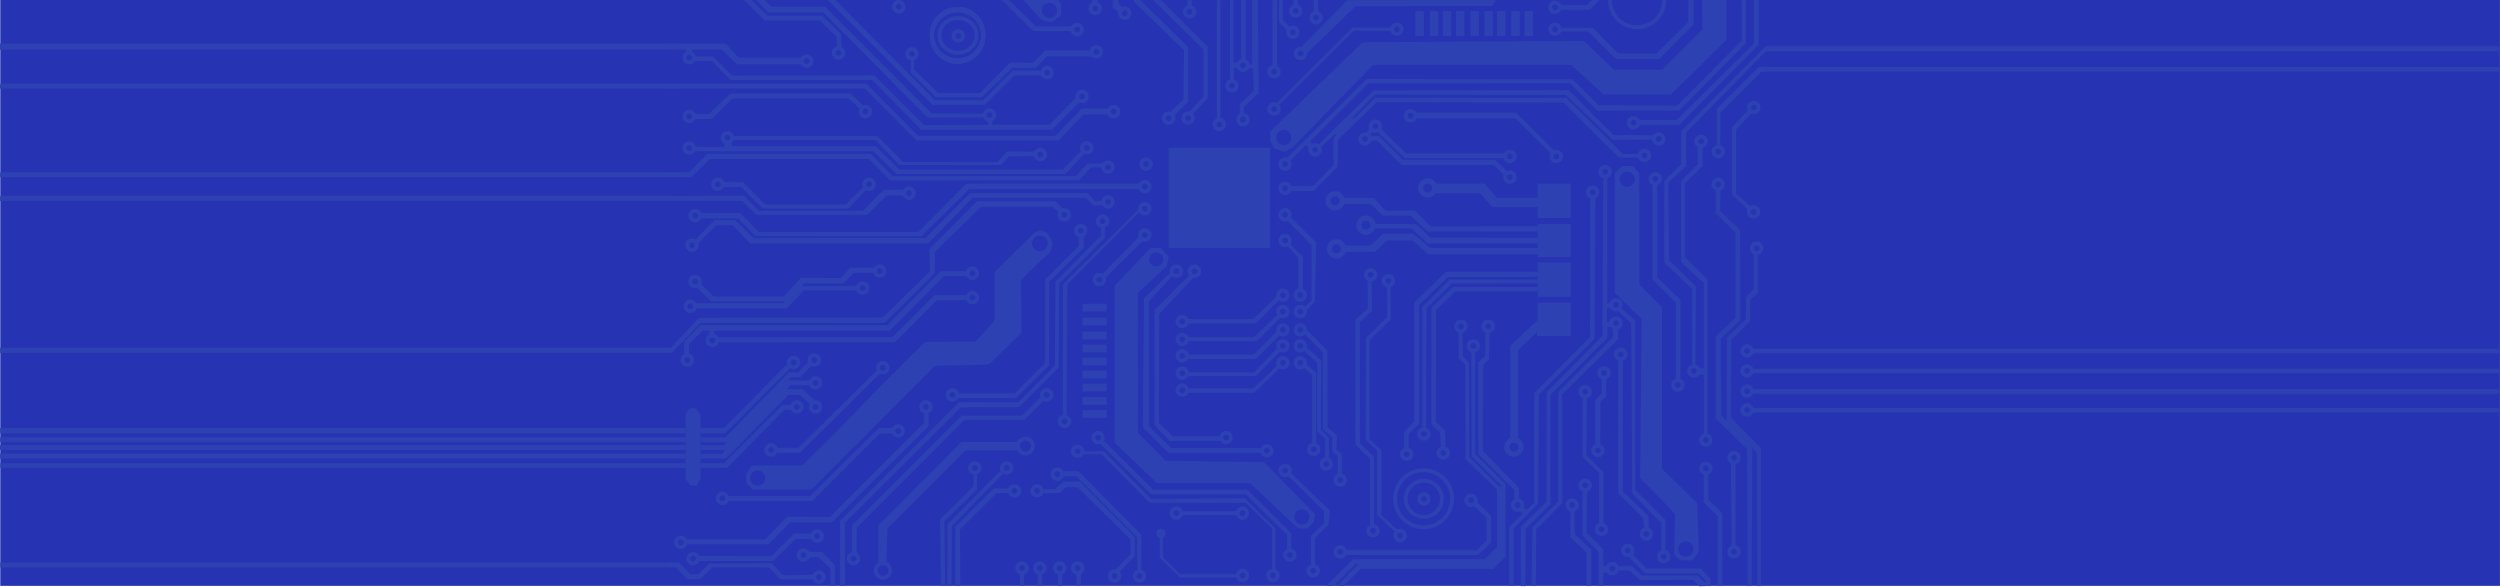
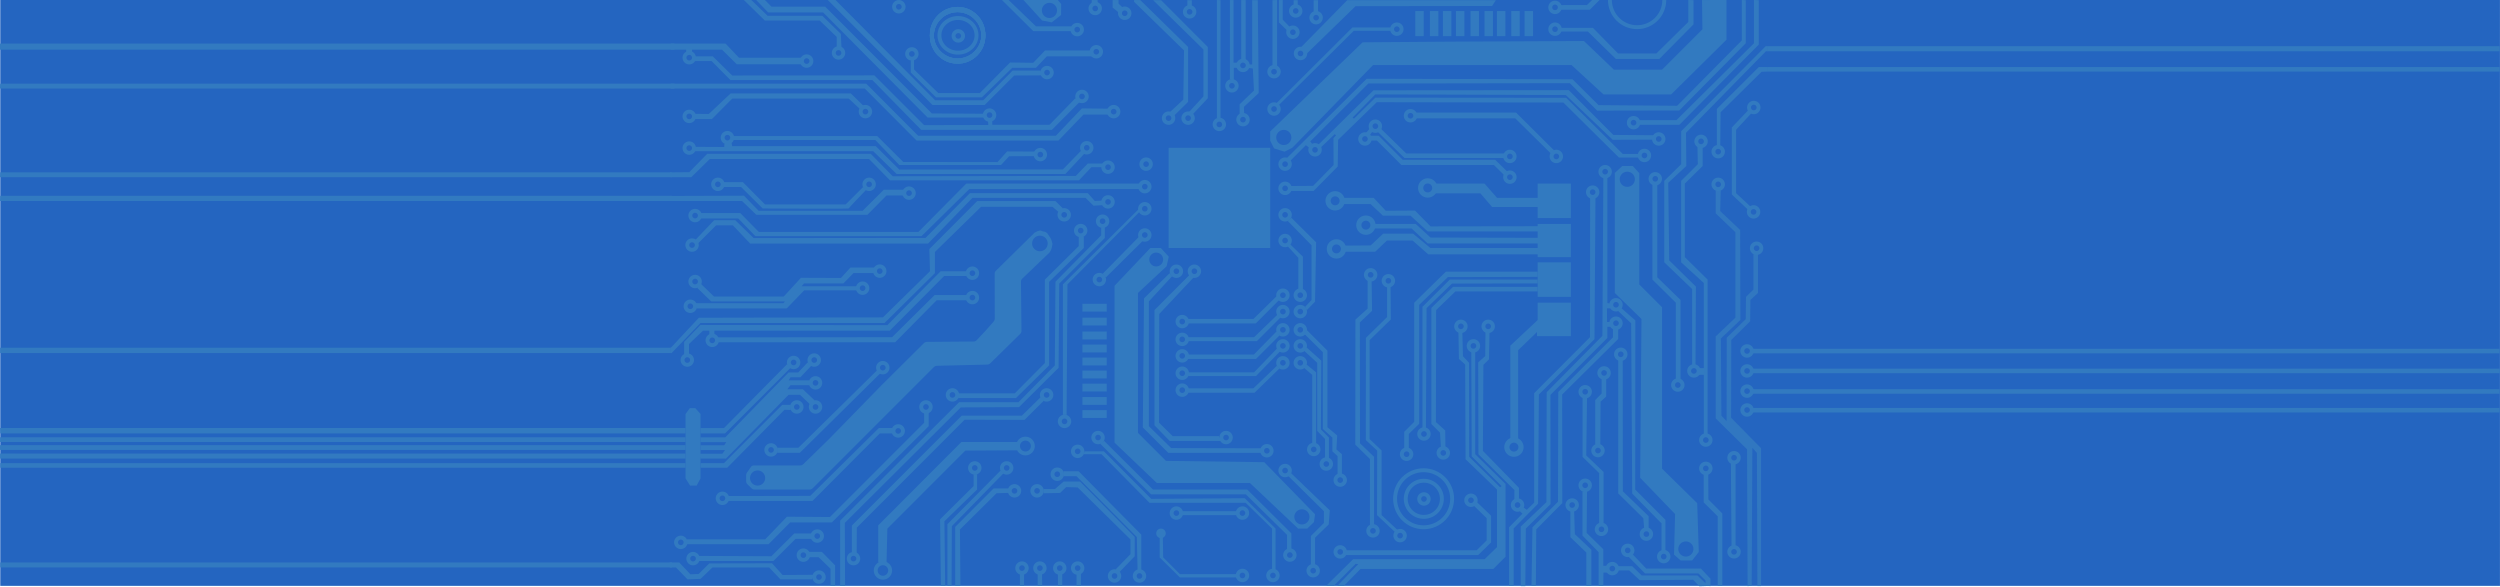
<svg xmlns="http://www.w3.org/2000/svg" viewBox="0 0 1920.23 450.13">
  <defs>
-     <style>.a{fill:#2633b2;}.b,.f{fill:#2d41b2;}.c,.d{fill:none;stroke:#2d41b2;stroke-miterlimit:10;}.c{stroke-width:4px;}.d{stroke-width:3px;}.e{fill:#2d41b2;}.f{opacity:0.87;}</style>
+     <style>.a{fill:#2465c0;}.b,.f{fill:#327AC0;}.c,.d{fill:none;stroke:#327AC0;stroke-miterlimit:10;}.c{stroke-width:4px;}.d{stroke-width:3px;}.e{fill:#327AC0;}.f{opacity:0.87;}</style>
  </defs>
  <path d="M800.36 0c-1.2.06-2.4.08-3.58 0H.2v450h1920V0z" class="a" />
  <path d="M576.68 358.8l-3.07 4.43a3 3 0 0 0-.5 1.7v4.83a3 3 0 0 0 .9 2.12l3.3 3.24a3 3 0 0 0 2.2.88H622a3 3 0 0 0 2.12-.88l93.27-93.27a3 3 0 0 1 2-.88l39.1-.94a3 3 0 0 0 2-.86l23.2-22.77a3 3 0 0 0 .9-2.18l-.4-37.92a3 3 0 0 1 .9-2.2l21.1-20.2a11.47 11.47 0 0 0 1.8-4.3l.4-2.18a18 18 0 0 0-1.3-4.25l-2.6-3.88a4.8 4.8 0 0 0-3.3-1.5l-2.2-.8a12.3 12.3 0 0 0-4.3 1.7L764.9 208a3 3 0 0 0-.9 2.15l.07 34.7a3 3 0 0 1-.75 2l-6.75 7.66-6.42 6.8a3 3 0 0 1-2.16 1l-36.2.3a3 3 0 0 0-2.1.9L677 296l-40.5 41.5-19.63 19.15a3 3 0 0 1-2.1.85h-35.7a3 3 0 0 0-2.46 1.3zm306.9-168.3l-27.5 29V340l32.5 31h71.5l37 35h7l5.16-5 .83-6-39-40-75.5-1-21.5-21.5V225l22-20.5 1.64-7.37-6.1-6.63h-8m92-89.5v7l3 6 8 2.5 6-3 62-63.5h152.5l24.5 22.5h52l42.5-42V0l-18.8.04.3 22.46-31 31h-37l-23-22-103 .5-67 .5-71 68.5m-78 12.5h78v77h-78zm342.5 19.5l6-5.5h8l5 5.5v85.5l17.5 17.5v124l27 26.5 1.2 37.5-5.1 6.5h-8.8l-5.1-4.5.8-31.17-26.8-27.83 1-122-20.5-20v-92M786.1 0l14.33 15.75 7.43 1.42L815 11.5l.07-8.42L812.5 0h-26.43m-259.5 318l3.25-4.5h4.25l4 4.5v49.44l-3 5.56h-5l-3.5-5.56V318m654.5-72.17l-21 19.67V339h6v-70l14.5-14v3.17h26V232.5h-25.5v13.33m0-44.33h25.5V228h-25.5zm0-29.5h25.5v25.5h-25.5zm25.5-4.5h-25.5V159h-35l-9-10.5h-36V141h39.17l9.66 11h31.17v-11h25.5v26.5" class="b" />
  <path d="M1054.57 172v3.5h29.67l12.33 11.5h85.5v-4.33l-83.28-.2-11.4-10.47h-32.9" class="b" />
  <path d="M1033.07 188.67l19.72-.17 9.6-9h23l13.3 11h83.3v4.83h-85l-12-10.58h-19.7l-9 8.58H1033v-4.66m-201.6 44.66h18.67v6H831.4zm0 10.67h18.67v6H831.4zm0 10.67h18.67v6H831.4zm0 10h18.67v6H831.4zm0 10h18.67v6H831.4zm0 10h18.67v6H831.4zm0 10h18.67v6H831.4zm0 10.33h18.67v6H831.4zm0 10h18.67v6H831.4z" class="b" />
  <circle cx="581.9" cy="367.17" r="5.83" class="a" />
  <circle cx="798.74" cy="187" r="6" class="a" />
  <circle cx="888.07" cy="199.33" r="5.33" class="a" />
  <circle cx="1026.51" cy="191.19" r="5.44" class="c" />
  <circle cx="1049.13" cy="172.94" r="5.44" class="c" />
  <circle cx="1025.51" cy="154.25" r="5.44" class="c" />
  <circle cx="1096.63" cy="144.37" r="5.44" class="c" />
  <circle cx="1162.84" cy="343.44" r="5.44" class="c" />
  <circle cx="908.07" cy="247" r="3.66" class="d" />
  <circle cx="908.07" cy="260.67" r="3.66" class="d" />
  <circle cx="908.07" cy="273.34" r="3.66" class="d" />
  <circle cx="908.07" cy="286.67" r="3.66" class="d" />
  <circle cx="908.07" cy="299.67" r="3.66" class="d" />
  <circle cx="985.4" cy="226.75" r="3.66" class="d" />
  <circle cx="985.4" cy="239.33" r="3.66" class="d" />
  <circle cx="985.4" cy="253.34" r="3.66" class="d" />
  <circle cx="985.4" cy="265.67" r="3.66" class="d" />
  <circle cx="985.4" cy="278.67" r="3.66" class="d" />
  <circle cx="998.73" cy="278.67" r="3.66" class="d" />
  <circle cx="998.73" cy="265.67" r="3.66" class="d" />
  <circle cx="998.73" cy="253.34" r="3.66" class="d" />
  <circle cx="998.73" cy="239.33" r="3.66" class="d" />
  <circle cx="998.73" cy="226.75" r="3.66" class="d" />
  <circle cx="987.07" cy="184.75" r="3.66" class="d" />
  <circle cx="987.07" cy="165" r="3.66" class="d" />
  <circle cx="987.07" cy="144.66" r="3.66" class="d" />
  <circle cx="987.07" cy="126.08" r="3.66" class="d" />
  <circle cx="1010.07" cy="115.08" r="3.66" class="d" />
  <circle cx="917.4" cy="208.33" r="3.66" class="d" />
  <circle cx="903.57" cy="208.33" r="3.66" class="d" />
  <circle cx="941.73" cy="336.08" r="3.66" class="d" />
  <circle cx="973.07" cy="346.22" r="3.66" class="d" />
  <circle cx="1009.07" cy="345.22" r="3.66" class="d" />
  <circle cx="1018.73" cy="356.41" r="3.66" class="d" />
  <circle cx="1029.41" cy="368.75" r="3.66" class="d" />
  <circle cx="1052.79" cy="211.09" r="3.66" class="d" />
  <circle cx="1066.4" cy="215.66" r="3.66" class="d" />
  <circle cx="1054.57" cy="407.75" r="3.66" class="d" />
  <circle cx="1075.4" cy="411.41" r="3.66" class="d" />
  <circle cx="1093.73" cy="333.34" r="3.66" class="d" />
  <circle cx="1080.4" cy="348.88" r="3.66" class="d" />
  <circle cx="1108.57" cy="347.88" r="3.66" class="d" />
  <circle cx="1143.07" cy="250.66" r="3.66" class="d" />
  <circle cx="1131.73" cy="265.67" r="3.66" class="d" />
  <circle cx="1122.05" cy="250.66" r="3.66" class="d" transform="rotate(-60 1122.078 250.604)" />
  <circle cx="844.4" cy="214.75" r="3.66" class="d" />
  <circle cx="879.32" cy="180.5" r="3.66" class="d" />
  <circle cx="879.32" cy="160.34" r="3.66" class="d" />
  <circle cx="879.32" cy="143.37" r="3.66" class="d" />
  <circle cx="880.32" cy="126.08" r="3.66" class="d" />
  <circle cx="817.65" cy="323.66" r="3.66" class="d" />
  <circle cx="827.74" cy="436.34" r="3.66" class="d" />
  <circle cx="813.99" cy="436.34" r="3.66" class="d" />
  <circle cx="798.74" cy="436.34" r="3.66" class="d" />
  <circle cx="784.98" cy="436.34" r="3.66" class="d" />
  <circle cx="843.4" cy="336.08" r="3.66" class="d" />
  <circle cx="827.74" cy="346.67" r="3.66" class="d" />
  <circle cx="903.57" cy="394.09" r="3.66" class="d" />
  <circle cx="954.32" cy="394.09" r="3.66" class="d" />
  <circle cx="987.07" cy="361.42" r="3.66" class="d" />
  <circle cx="1008.65" cy="438.34" r="3.66" class="d" />
  <circle cx="990.73" cy="426.34" r="3.66" class="d" />
  <circle cx="977.73" cy="442.01" r="3.66" class="d" />
  <circle cx="954.32" cy="442.01" r="3.66" class="d" />
  <circle cx="891.73" cy="409.66" r="3.66" class="b" />
  <path d="M908.24 392.67h41.33v3h-41.33zm-17.5 19.66v15.84l15.5 15.33H950V441h-43.7l-12.87-12.88-.28-16.1-2.43.3" class="b" />
  <path d="M832.24 348.88h13.83l36.83 37.3h73.84L977.07 406v31.33h2.67V406l-23.67-23.33-71.83.5-36.34-36.5h-14.83l-.83 2.2" class="b" />
  <path d="M844.9 340.67l39.17 39h72.83l31.67 31.17v11a21 21 0 0 1 3.33.85v-13L957.98 376h-72.4l-37.5-37.33zm144.67 25l27.33 27v9l-10 10v22.16h3.17v-20.8l10.5-10.2.83-10.83-29.88-28.7-1.95 2.37M846.9 210.33l28.67-29.24 2.5 3.6-28.67 28.4-2.5-2.9m65.67 34.8h50.17l17.83-17.5 2.17 2.7-18.17 18.2h-52V245" class="b" />
  <path d="M912.57 259h50.67l18.5-17.83 1.66 2.83-18 18h-52.83v-3" class="b" />
  <path d="M912.57 272.33h50.5l17.33-17.66 2.34 3-18 18h-53l.83-3.34" class="b" />
  <path d="M912.57 286h50.67l17.5-18.17 2.66 1.84-18.66 19.16h-52.17V286" class="b" />
  <path d="M912.57 298.25h50.17l18.16-17.42 1.84 2.17-19.17 18.67h-51v-3.42m76.5-109.08l8.17 8.83v24.17h3.5v-25.04l-10-9.7-1.68 1.74" class="b" />
  <path d="M989.06 169.67l18.34 18.74v42l-5 5.3 1.34 2.5 6.33-6.5.83-45.6-19-18.8-2.84 2.5m12.5 112.7l6.34 5.4v52.8h3V286l-7.33-6-2 2.33" class="b" />
  <path d="M1001.57 269.33l10.17 9.34V331l6 6.17v14.66h3v-15.75l-6.17-6.25.33-52.83-11.16-10-2.17 2.33" class="b" />
  <path d="M1002.4 257l13.67 13.5v59l7.32 6.58v10.6l4 3.66v14.16h3.3v-15.62l-4.2-3.66.6-10.72-7.5-6.33v-58.84l-16-16-1.4 3.67m-103.8-47.17l-19.7 19.34-.9 99.16 19.6 19.5h72.7l-1.38-3.5-69.13-.16-17.15-16.84V231.5l18-19.5-2.16-2.17" class="b" />
  <path d="M913.74 211.1l-27 27.07v88.5l11.66 12h39.67l-1.9-3.67h-35.43l-10.5-10.33.16-83.5 26.34-28-3-2.08" class="b" />
  <circle cx="999.98" cy="397.01" r="5.83" class="a" />
  <circle cx="986.07" cy="105.58" r="5.83" class="a" />
  <circle cx="1294.9" cy="421.68" r="5.83" class="a" />
  <circle cx="1249.9" cy="137.7" r="5.83" class="a" />
  <circle cx="806.07" cy="8" r="5.83" class="a" />
  <path d="M875.24 160l-58.84 58.4v100.27h2.84l.66-100.26 55.34-55.7V160M826.9 441v9h3.34v-10.17L826.9 441m-14.33-.17h3.33V450h-3.33zm-15.54 0V450h3.5l-.17-9.17h-3.33M786.57 450v-10h-2.6l-.57.83V450a29.9 29.9 0 0 1 3.17 0zm394.5-241.33h-70.5l-24.33 23.83V324l-7.67 7.67v13.55h3.5v-11.9l8-7.82v-91.33l22-21.34 69-.16v-4" class="b" />
  <path d="M1181.07 214.75h-67.5l-21 20.92v93.83h2.67l.5-92.83 19.5-18.84 65.83-.16v-2.92" class="b" />
  <path d="M1181.07 220.33h-65l-16.67 16.17v89.17l6.67 6.66.67 11.1 3.5 1.8-.17-14.56-7.17-6.5.17-86 14.83-14.34h63.17v-3.5" class="b" />
  <circle cx="1129.82" cy="384.24" r="3.66" class="d" />
  <circle cx="1165.62" cy="387.91" r="3.66" class="d" />
  <circle cx="1029.41" cy="423.91" r="3.66" class="d" />
  <circle cx="1048.4" cy="106.74" r="3.66" class="d" />
  <circle cx="1056.4" cy="96.91" r="3.66" class="d" />
  <circle cx="1159.73" cy="120.16" r="3.66" class="d" />
  <circle cx="1159.73" cy="136.08" r="3.66" class="d" />
  <circle cx="1083.4" cy="88.91" r="3.66" class="d" />
  <circle cx="1195.4" cy="120.16" r="3.66" class="d" />
  <circle cx="1072.9" cy="22.41" r="3.66" class="d" />
  <circle cx="978.57" cy="83.74" r="3.66" class="d" />
  <circle cx="998.9" cy="41.08" r="3.66" class="d" />
  <circle cx="978.57" cy="55.07" r="3.66" class="d" />
  <circle cx="993.07" cy="24.74" r="3.66" class="d" />
  <circle cx="1010.9" cy="13.58" r="3.66" class="d" />
  <circle cx="995.24" cy="8.4" r="3.66" class="d" />
  <circle cx="1194.4" cy="22.41" r="3.66" class="d" />
  <circle cx="1194.4" cy="5.66" r="3.66" class="d" />
  <circle cx="1263.07" cy="119.41" r="3.66" class="d" />
  <circle cx="1254.73" cy="94.24" r="3.66" class="d" />
  <circle cx="1274.07" cy="106.74" r="3.66" class="d" />
  <circle cx="1306.57" cy="108.58" r="3.66" class="d" />
  <circle cx="1232.9" cy="131.87" r="3.66" class="d" />
  <circle cx="1223.32" cy="147.58" r="3.66" class="d" />
  <circle cx="1271.4" cy="137.34" r="3.66" class="d" />
  <circle cx="1319.73" cy="116.5" r="3.66" class="d" />
  <circle cx="1319.73" cy="141.59" r="3.66" class="d" />
  <circle cx="1241.23" cy="234.08" r="3.66" class="d" />
  <circle cx="1241.23" cy="248.24" r="3.66" class="d" />
  <circle cx="1244.9" cy="272.13" r="3.66" class="d" />
  <circle cx="1232.07" cy="286.44" r="3.66" class="d" />
  <circle cx="1217.57" cy="300.91" r="3.66" class="d" />
  <circle cx="1227.4" cy="346.08" r="3.66" class="d" />
  <circle cx="1217.57" cy="372.74" r="3.66" class="d" />
  <circle cx="1207.57" cy="387.91" r="3.66" class="d" />
  <circle cx="1230.07" cy="406.58" r="3.66" class="d" />
  <circle cx="1264.57" cy="410.24" r="3.66" class="d" />
  <circle cx="1250.23" cy="422.74" r="3.66" class="d" />
  <circle cx="1238.4" cy="436.74" r="3.66" class="d" />
  <circle cx="1277.9" cy="427.51" r="3.66" class="d" />
  <circle cx="1310.23" cy="359.75" r="3.66" class="d" />
  <circle cx="1310.23" cy="338" r="3.66" class="d" />
  <circle cx="1331.9" cy="351.58" r="3.66" class="d" />
  <circle cx="1331.9" cy="423.85" r="3.66" class="d" />
  <circle cx="1288.73" cy="295.74" r="3.66" class="d" />
  <circle cx="1301.07" cy="284.91" r="3.66" class="d" />
  <circle cx="1341.9" cy="314.91" r="3.66" class="d" />
  <circle cx="1341.9" cy="300.41" r="3.66" class="d" />
  <circle cx="1341.9" cy="284.91" r="3.66" class="d" />
  <circle cx="1341.9" cy="269.58" r="3.66" class="d" />
  <circle cx="1349.23" cy="190.66" r="3.66" class="d" />
  <circle cx="1346.9" cy="162.75" r="3.66" class="d" />
  <circle cx="1347.07" cy="82.58" r="3.66" class="d" />
  <circle cx="897.57" cy="90.74" r="3.66" class="d" />
  <circle cx="912.57" cy="90.74" r="3.66" class="d" />
  <circle cx="936.57" cy="95.58" r="3.66" class="d" />
  <circle cx="954.73" cy="91.91" r="3.66" class="d" />
  <circle cx="946.23" cy="65.91" r="3.66" class="d" />
  <circle cx="954.73" cy="50.24" r="3.66" class="d" />
  <circle cx="851.07" cy="128.41" r="3.66" class="d" />
  <circle cx="851.07" cy="155.08" r="3.66" class="d" />
  <circle cx="834.73" cy="113.5" r="3.66" class="d" />
  <circle cx="799.07" cy="118.74" r="3.66" class="d" />
  <circle cx="817.4" cy="165" r="3.66" class="d" />
  <circle cx="846.9" cy="169.91" r="3.66" class="d" />
  <circle cx="830.07" cy="177.1" r="3.66" class="d" />
  <circle cx="803.9" cy="303.33" r="3.66" class="d" />
  <circle cx="787.64" cy="342.6" r="5.7" class="d" />
  <circle cx="812.07" cy="364.24" r="3.66" class="d" />
  <circle cx="796.57" cy="377.01" r="3.66" class="d" />
  <circle cx="779.23" cy="377.01" r="3.66" class="d" />
  <circle cx="773.23" cy="359.41" r="3.66" class="d" />
  <circle cx="748.73" cy="359.41" r="3.66" class="d" />
  <circle cx="856.07" cy="442.41" r="3.66" class="d" />
  <circle cx="875.23" cy="442.41" r="3.66" class="d" />
  <circle cx="731.57" cy="303.33" r="3.66" class="d" />
  <circle cx="711.23" cy="312.58" r="3.66" class="d" />
  <circle cx="689.9" cy="330.99" r="3.66" class="d" />
  <circle cx="678.07" cy="282.41" r="3.66" class="d" />
  <circle cx="612.03" cy="312.58" r="3.66" class="d" />
  <circle cx="626.4" cy="312.58" r="3.66" class="d" />
  <circle cx="626.4" cy="294.08" r="3.66" class="d" />
  <circle cx="625.4" cy="276.55" r="3.66" class="d" />
  <circle cx="609.57" cy="278.41" r="3.66" class="d" />
  <circle cx="547.07" cy="261.41" r="3.66" class="d" />
  <circle cx="527.9" cy="276.55" r="3.66" class="d" />
  <circle cx="530.23" cy="235.24" r="3.66" class="d" />
  <circle cx="533.9" cy="216.24" r="3.66" class="d" />
  <circle cx="662.57" cy="221.34" r="3.66" class="d" />
  <circle cx="675.73" cy="208.24" r="3.66" class="d" />
  <circle cx="531.56" cy="188.24" r="3.66" class="d" />
  <circle cx="533.9" cy="165.58" r="3.66" class="d" />
  <circle cx="551.4" cy="141.58" r="3.66" class="d" />
  <circle cx="529.4" cy="113.74" r="3.66" class="d" />
  <circle cx="558.73" cy="105.74" r="3.66" class="d" />
  <circle cx="667.57" cy="141.58" r="3.66" class="d" />
  <circle cx="698.23" cy="148.34" r="3.66" class="d" />
  <circle cx="664.73" cy="85.74" r="3.66" class="d" />
  <circle cx="529.4" cy="89.41" r="3.66" class="d" />
  <circle cx="529.4" cy="44.32" r="3.66" class="d" />
  <circle cx="619.57" cy="46.91" r="3.66" class="d" />
  <circle cx="644.07" cy="40.66" r="3.66" class="d" />
  <circle cx="592.23" cy="345.58" r="3.66" class="d" />
  <circle cx="554.9" cy="382.75" r="3.66" class="d" />
  <circle cx="522.91" cy="416.58" r="3.66" class="d" />
  <circle cx="532.32" cy="429.08" r="3.66" class="d" />
  <circle cx="627.73" cy="411.74" r="3.66" class="d" />
  <circle cx="617.06" cy="426.41" r="3.66" class="d" />
  <circle cx="629.07" cy="443.24" r="3.66" class="d" />
  <circle cx="655.57" cy="429.08" r="3.66" class="d" />
  <circle cx="678.17" cy="438.18" r="5.55" class="d" />
  <circle cx="746.9" cy="209.83" r="3.66" class="d" />
  <circle cx="746.9" cy="228.58" r="3.66" class="d" />
  <circle cx="690.4" cy="5.2" r="3.66" class="d" />
  <circle cx="700.4" cy="41.41" r="3.66" class="d" />
  <circle cx="827.41" cy="22.74" r="3.66" class="d" />
  <circle cx="760.07" cy="88.41" r="3.66" class="d" />
  <circle cx="804.23" cy="55.74" r="3.66" class="d" />
  <circle cx="842.06" cy="39.74" r="3.66" class="d" />
  <circle cx="831.07" cy="74.08" r="3.66" class="d" />
  <circle cx="855.4" cy="85.74" r="3.66" class="d" />
  <circle cx="863.9" cy="10.17" r="3.66" class="d" />
  <circle cx="841.23" cy="6.51" r="3.66" class="d" />
  <circle cx="913.74" cy="9.08" r="3.66" class="d" />
  <circle cx="736.07" cy="27.58" r="3.66" class="d" />
  <ellipse cx="735.82" cy="27.14" class="d" rx="14.25" ry="13.31" />
  <circle cx="735.53" cy="26.62" r="19.79" class="d" />
  <circle cx="735.53" cy="27.62" r="19.79" class="d" />
  <circle cx="735.53" cy="26.62" r="19.79" class="d" />
  <circle cx="735.53" cy="27.62" r="19.79" class="d" />
  <circle cx="735.53" cy="26.62" r="19.79" class="d" />
  <circle cx="735.53" cy="27.62" r="19.79" class="d" />
  <circle cx="1093.73" cy="383.25" r="3.66" class="d" />
  <circle cx="1093.62" cy="383.13" r="13.88" class="d" />
  <circle cx="1093.46" cy="383.09" r="21.91" class="d" />
  <path d="M816.94 365.75h9.88l46.37 46.75.6 26.25h2.8v-28.12L828.5 362h-11.6v3.75" class="e" />
  <path d="M801.57 375.63h8.75l6.62-5.75h12.63l42 42.5v14.87l-11.84 12.25-2.8-2.17 11.4-11.7v-11.25l-40.6-40-8.8-.25-4.7 4.5-12.66.25v-3.25m-26.75-.5H763.2l-29.5 29.56V450h4l-.38-43.3 28.12-27.86 9.38-.25v-3.5" class="e" />
  <path d="M768.57 361.38l-40.88 41.25v47.4l3.2-.03.2-45.87 39.6-40.5-2.3-2.25" class="e" />
  <path d="M747.82 364.24v9.1l-25.75 25.54.62 51.12 3.3.04-.6-49.67L750.5 376v-11.76h-2.75" class="e" />
  <path d="M781.32 339.5h-42.88l-63.87 64V432h6.37l.63-25.98 59.87-59.9 39.88-.24v-6.38" class="e" />
  <path d="M654.32 424.13v-20.5l84.37-84.38h46.2L799.4 305l2.14 3-14.63 14.5-46-.12-82.8 82.87-.1 19.63-3.6-.75" class="e" />
  <path d="M845.82 174.88v5.88l-35.13 35.62-.5 64.3-27.9 28.23h-45.6l-91.4 91v50.2h3.8l-.2-48.5 89.1-88.7 44.7-.2 30.4-30.2.5-64.7 35-35v-8.5l-3 .8" class="e" />
  <path d="M828.57 181.63V189l-26 25.75v64.08l-23.13 23.3h-42.87l-.75 3.62h44.5l25.5-25.08V216.5l26.62-26v-8.87h-3.87M621.07 428h7.75l9.12 8.88V450l3.5.04v-15.8l-10.18-10.36h-10.2V428m3 17h-24.62l-8.62-9.12H547.2l-9.13 8.75-10 .37-8.83-9.12h-4.92V432h7.37l8.6 9.13 6.3-.25 8.2-8.14 48.2-.1 8.1 9 24-.14-1.3 3.5m-87.2-14.12h57.5l17-17H624l-.63-4.13h-13.3l-17.63 17.5-55.6-.25v3.88" class="e" />
  <path d="M527.57 418h62.75l16.62-16.75h32l74.38-73.92v-10.45h-3.5v7.87l-72.38 72.38-33-.25-16.7 17.37h-60.17V418" class="e" />
  <path d="M559.07 384.75h65l51.75-51.87h9.75v-4.13h-10.5l-52.75 52.13-63.76.12.5 3.75M.2 355.75h526.37v3.5H.2zm-.13-7.37v3.88h526.5v-3.87z" class="e" />
  <path d="M.07 341.9a24.68 24.68 0 0 0 0 3.67h526.5v-3.66zm0-6.02h526.5v3.63H.07zm0-7.13c.1 1.37.15 2.74.13 4.13h526.37v-4.12zm538 27h18L600.82 311h6.5v3.88l-4.75-.13-44 44.5h-20.5v-3.5" class="b" />
  <path d="M538.07 352.25h19.5l48.12-49h8.8l8.1 7.75 3.1-3.5-9-8.5h-12l2.5-3.12h14.4l.3-3.75h-16.1l1.4-2.38h7.6l8.5-9-3-2.34-7.2 7.7h-7.4l-48.6 49.8H538v3.7h19.87l-1.63 2.4H538v3.7h18.87l-2.02 2.8h-17.6l.76 3.9" class="b" />
  <path d="M538.07 332.88h18.87l50.38-50.47-2.75-2.7-48.5 49.1h-18v4.2m58.87 10.9h16.3l61.16-60.2 2.17 2.6-62.25 61.5h-17.38V344m-67.74-72v-7.76L539.94 254h4.88v3.34l3.87-.13V254h134.7l41.8-42h17.4v-3.65h-20.1l-40.9 41.4-143.6-.15-12.5 13v9.4h3.6" class="b" />
  <path d="M515.16 271.2h.66l22.25-23.13H679.4l38.67-38.25v-16.25l35.5-34.75h54.83l4.8 4.13 3.2-2.88-5.7-5.62h-60.14l-36.74 36.87.5 17-36.13 35.44-141.4.3-21.5 23h-.3l.1 4.14" class="b" />
  <path d="M551.7 262.88h135.87l31.87-32.25h23.25v-4h-24.8L685.2 259l-134.47.13.96 3.75m-16.5-26h69.1L617.7 223h40.74v-3.1H615.7l1.87-2.23h30.25l7.75-7.92h16.5v-4.25H653.2l-7.26 8-30.75-.12-13.2 14.37h-53.6L538 217.67l-2.38 3.52 10.62 10.3h56.6l-1 1.4H534.5l.67 3.8m.87-49.6l14-14h12.87l13.3 14h136.6l34.1-35.1h86.9l6.1 6 7.1-.4V154l-6.1.38-5.4-6.04H745l-34.13 34.4-132 .14-14.13-13.75h-16.2l-14.7 15.45 2.1 2.67" class="b" />
  <path d="M537.56 167.8h29.5l13.13 13.58h127.6l36.7-36.14h132.1L876 141H742.2l-36.76 37.13H582.82l-14.25-14.5H537l.56 4.16" class="b" />
  <path d="M514.57 150.38v4h55.37l11 10.62h85.3l14.7-14.87h13.63v-4.38h-15.75l-16.25 16.16H582.7l-11.26-11.6-56.87.2" class="b" />
  <path d="M555.57 143.63h13.63l16.63 16.5s66 .38 66 0 13.5-14.37 13.5-14.37l-2.37-2.12-13.4 13.36h-62l-17-17.12h-15.5zm-40.4-7.5h15.77l14.25-14h122.3l16.1 16.37h145.2l9.5-10.1h9v-2.77h-11.8l-9.2 9.5-140.6.25-16.9-17.25H543.2l-13.8 14.12-14.83.13.6 3.75" class="b" />
  <path d="M533.9 116.13h136.8l18 17.5h129.6l15.4-16.47-2.65-2.08-14.67 15.05-125.66.12-18.05-18h-110.3l-.57-2.84 1.37-1.9H672.3l18.42 19.2h78.2l6.13-6.7 20.33-.1v-3.5l-21.83-.1-7.38 8.2-72.38-.1-20-19.9H563.3l-3.4 4.9-3.5 1-.1 2.5-22.44-.12v3.66m.04-25h12.92l15.58-15.7h89.54l8.38 7.8 2.87-2.3-9.7-9.5h-92.3l-16.8 15.8-10.6-.12v4" class="b" />
  <path d="M515.16 68H664.2l39.86 40h108.88l19.25-20h20.3v-4.5l-21.5-.25-20 21H705.2l-39.88-40H515.16V68m0-29.87h11.9v2.53h4.5v-2.53h23l11.38 11.25h49.96v-5.06h-48.33L557.32 33.5h-42.16v4.63" class="b" />
  <path d="M533.9 46.9h12.67l14.5 14.6h109l37.5 38.25H807.9l21.42-21.5-3.38-2.75-19.87 20.38H762.2l-.13-3.25h-3.13l.13 3.37-49.25.13-38.25-38.25L562.4 58l-14.96-14.75h-14.38l.83 3.66" class="b" />
  <path d="M715.74 87.13l-81.92-82h-41.25L587.5 0h-6.68l9.13 9.5h42.25l80.25 80.75h44v-2.87z" class="b" />
  <path d="M642.7 36.44v-8.06l-13.13-12.63h-42.13L571.34 0h5.73l12.5 12.13h42L645.82 26l.5 10.44h-3.63M635.7 0h6.04l76.5 77h37l22.5-22.75h21.5l.92 3.63L779 58l-22.67 22.63h-40.1L635.8 0" class="b" />
  <path d="M699.57 46.42v9.32l19.37 19h35.25l23.3-22.66h18.2l8.4-8.83H839l-1.5-4.5h-34.8l-9.13 9.5-17.75-.25-23.25 23.5H720.7l-18.63-18.12v-8.3l-2.5 1.34M769.6.04l24.1 23.88h29.24v-3.67H795.7L774.7 0l-5.1.04m128.97 86.1l10.33-9.64.54-37.75-38.37-37.37V.04h4.75l36.75 36.04v42.17L901.23 89.4l-2.66-3.27" class="b" />
  <path d="M913.2 86.13l11.12-12.05V38L885.7.13h6.12l35.87 35.95V75.5l-12 12.75-2.5-2.12m21.5 4.6V0l2.8.13v90.6h-2.9m10.1-29.85V.04h2.8v48.1h3.4v3.94h-3.2v9.55l-3.2-.75m8.9-14.3V.04h3.4v46.54l2 2.92h3V.13h4.3l.7 71.37-11.36 10.58.23 6.17h-3.5v-8.17l11-10.5-.86-16.95-3.76-.55-2-3.58-3.12-1.92M977.4.13V51.4h3.5V0l-3.5.13m4.9-.1v17.2l6.6 6.4 2.1-2.55-5.73-5.95V.03h-3m11.35.1h3.15v4.6h-3.14zm15.36 0h3.4v8.95H1009zM999.6 36L1034.82.13h114.12l-2.87 4.47-104.88.14-37.4 36.34-4.3-5.08" class="b" />
  <path d="M1088.2 8.5h5.37v19.25h-6.5V8.5h1.12m11.2 0h5.4v19.25h-6.5V8.5h1.1m10.1 0h5.3v19.25h-6.5V8.5h1.1m10.1 0h5.3v19.25h-6.5V8.5h1.1m11.2 0h5.4v19.25h-6.5V8.5h1.1m10.8 0h5.34v19.25h-6.5V8.5h1.15m9.5 0h5.4v19.25h-6.5V8.5h1.14m11 0h5.36v19.25h-6.5V8.5h1.16m10.27 0h5.3v19.25h-6.5V8.5h1.1m26.1-1h22.88l7.5-7.5h-5.7l-4 3.88-20.35.04-.13 3.58m.1 13.88h25l19.3 19.7h29.4l24.55-24.2V0l4 .13v18.62l-26.24 26.5h-33.4l-21.5-21.04h-21.25v-2.8M980.2 79.5l58.58-58.4h29.5v2.56h-28.45l-58.4 57.87-1.2-2" class="b" />
  <path d="M988.2 121.63l61.5-61.13 158.12.38 20 19.87 60.37.5L1337.9 31V0l3 .13v33.12l-51.12 51.63-63 .12-21-21.12-154.74.25-44.66 44.5 1.42 1.78-2.13 3.1-2.65-2-12.34 12.4-2.53-2.2" class="b" />
  <path d="M1012.32 111.42l42.62-42.04 150-.13 34.25 34.38 31.2.25v3.37l-31.7.13-36-34.38-146.3-.5-17.5 17.83 1.1.8L1056.4 75l146.54.13 43.5 43.12h11.95l.8 2.75h-15.7l-42.7-42.25-143.3-.25-29.7 28.88-.3 20.5-18.5 18.75h-18v-3.75l17.6-.13 15.72-16-.1-20.62 2-2.25-1.03-.8-11.76 11.17-1.4-2.83" class="b" />
  <path d="M1087.06 90.88h76.76l27.37 27 2.6-2.25-29.3-29.13H1087v4.38m-35 8l-2.92 3.3L1052 104l2.5-3.43 3.9.87 20.4 19.94h77.24v-3.5h-75.88l-19.5-19-3.4 1.25-5.25-1.25" class="b" />
  <path d="M1052.74 107.94h4.83l18.87 18.8h71l7.88 7.76 2.5-2.62-9.38-9.13h-71l-18.5-18.5h-7.86l1.66 3.7m-21.8 48.8h21.8l9.45 8.88h21.2l13.2 12.12h85.4v-4l-83.2.13-11.9-12.13-22.5.13-9.3-9.88h-24.4v4.75m19.8 58V237l-9.4 8.5-.1 96.06 11.25 11v51.52h3.16v-53.2l-10.8-10.38-.1-92.87 9.37-8.88-.37-24h-3" class="b" />
  <path d="M1065.44 220.33v23.17l-16.3 16-.07 78.5 8.75 8.13-.13 49.54 14 13.2 1.8-1.74-12.3-11.46V346l-9.2-8.75v-76l16.3-15.87-.2-26.06-3 1" class="b" />
  <path d="M1033.07 422.68h101.12l7.7-7.6V398l-10.4-10.1 2.6-2.52 11.2 10.75v20.5l-9.9 9.7H1033v-3.65" class="b" />
  <path d="M1018.57 450l20.75-20.5h101l9.5-9.25V376l-24.13-23.25-.3-72.75-4.8-4.33-.4-21h3l.5 18.96 4.7 5.04.1 72.2 23.7 23.38 1.2-.87-23-22.88-.3-80.5 3 .13v78.75l23.32 22.87v55.82L1147 437h-102l-12.83 13.04h-5.06l16.2-16.8-2.1-.1-16.8 16.86h-5.9m140.6 0v-45l10.3-10.5-1.9-1.62 2.6-3.13 2.6 1.82 5.66-5.44V302l42.9-43 .1-107h4.1l-.76 108.5L1182 303l-.62 83.9-18.74 18.96V450H1159" class="b" />
  <path d="M1163.2 384.24v-7.83l-27.63-27.5-.18-70.6 5.4-4.8.2-19 3.1.4-.4 21.1-4.3 4.2-.4 66.1 27.7 28.4v9.3l-3.8.5m5.2 65.8v-45.9l19.7-18.7.2-84.46 42.8-43.3.73-121.54h3.1v96.4l2.66.4v3.6h-3l.1 10.5h2.8v3.7h-2.6v8.6l-43.7 43.7.1 83.9-19 18.8-.4 44.18h-3.5" class="b" />
  <path d="M1176.32 450l.75-45 19.62-19.62.2-84.32 42-41.93v-7.22h4v8.5l-43 42.6.1 83.4-20 20.2-.3 43.4h-3.5m66.6-211.2l10.1 9.5.8 130.8 21.5 21.9 1 .8V424h3v-24.7l-23.2-23.28.1-129.9-11.4-10-2 2.77" class="b" />
  <path d="M1242.94 275.8V379l19.25 19 .7 7.86h3.4v-9.36l-19.8-19.12-.1-101.98-3.6.4m-12.6 15.2v11.25l-4.9 5v34.4h3.9l.2-33.15 4.3-3.93V290.1l-3.6.9" class="b" />
  <path d="M1215.57 305.25v45.7l12.75 12.46v39.5h3.37v-40.4l-13.3-12.7.6-45.1-3.5.7m0 72.3v33.7l12.4 12.7v26h3.6l.1-10.3h3l-1-5.22h-2.1v-12.7l-12.8-12.55.3-32.74-3.77 1.1" class="b" />
  <path d="M1206.2 392.5v20.13l12.24 11.75v25.66l3.88-.04v-27.75l-12.7-12-.55-17.75h-2.88m100.3 44.25h-42l-10.7-11.24-3 2 12.7 12.9h41l5.5 5.4v2.2l-6.2-6H1261l-7.3-7.1h-11l-.86 3.2h9.5l8.14 7.5 41-.3 4.83 5c8.5-.4 8.5-.1 8.5-.1v-5.7zm2.1-72.62v21.75l10.8 10.75V450h3.5v-55.62l-10.7-10.75-.1-20.22-3.7.8m21.1-8.9l.5 65.3h3.1v-65.7l-3.67.4m15.85-42H1920v3.5h-574.4z" class="b" />
  <path d="M1342.32 450.13l-.42-105-24.08-23.75v-63l15.12-14.38v-65.62l-15.12-14.5v-17.63h3.87l-.4 15.88 15.3 14.5.2 69.12-15 14.25.4 59.25 4 4.25.1-64.12 14.6-14.25.2-17.13 5.7-5.62v-27.13l3.5-.12V225l-5.8 5.4-.2 16.35-14.5 14.38-.14 59.75 23 23.37v105.88h-2.8l-.38-102.22-3.5-4-.5 106.1-3.5.2" class="f" />
  <path d="M1308.7 333.63v-45.75h-3.96v-5.1h3.95v-65.4l-17.4-15.88v-62.62l12.8-12.75-.3-13.9h4v15.27l-13.7 13.5v56.5l17.5 17.25v118.88h-3" class="b" />
  <path d="M1299.7 280.63V222l-21.38-20.5v-62.62l13-12.75v-25.38l64.87-65.25h1.7v3.88h-1.5L1295 102l.25 25.5-13.88 12.88.74 59.62 20.5 20.13-.3 60.5h-2.7" class="b" />
  <path d="M1287.2 292.08V232.5l-18-17.75V141.6h3.74V213l17.88 17.4v61.68h-3.63m56-207.83l-13 13.65v51.48l12.5 11.75 2.3-2.05-11.5-10.7V99.63l12.8-13.8-3.2-1.58" class="b" />
  <path d="M1318.7 112.24v-28.6l32.24-32.14h7v3.48l-4.87.15-31.5 31.1-.25 26.6-2.63-.6m-60.3-19.98h29.3l59.5-59V0l3.7.13v34.12l-61 61.63h-31.3l-.3-3.63m87.4 206.68H1920v3.48h-574.2zm.5-15.76h573.9v3.48h-573.9zm-.5-15.24H1920v3.48h-574.1zM1920 51.5h-562.1V55h562.13v-3.5zm0-16h-562.1v3.88h562.13c0-1.94.06-2.3 0-3.88zM.08 267.07c0 1.37.07 2.75 0 4.13h515.2v-4.12zm.12-116.7a40 40 0 0 0-.18 4H516v-4zm0-18c0 1.24-.18 2.42-.18 3.73h516v-3.74zm0-68.12C0 65.45 0 66.8 0 68h518v-3.75zM0 33.5v4.63h518V33.5zM.2 432c0 .5-.07 3.07 0 3.83h516V432z" class="b" />
  <path d="M1278.32 0a20.88 20.88 0 0 1-20.88 20.88A20.88 20.88 0 0 1 1236.56 0" class="d" />
  <path d="M838.53.04h4.54v2.58h-4.54zm23.83 5.76l-3.2-2.96V.04h-4.55V5.8l5.3 4.37M912 5.1V.14h3.4V5.4l-3.4-.3" class="b" />
</svg>
